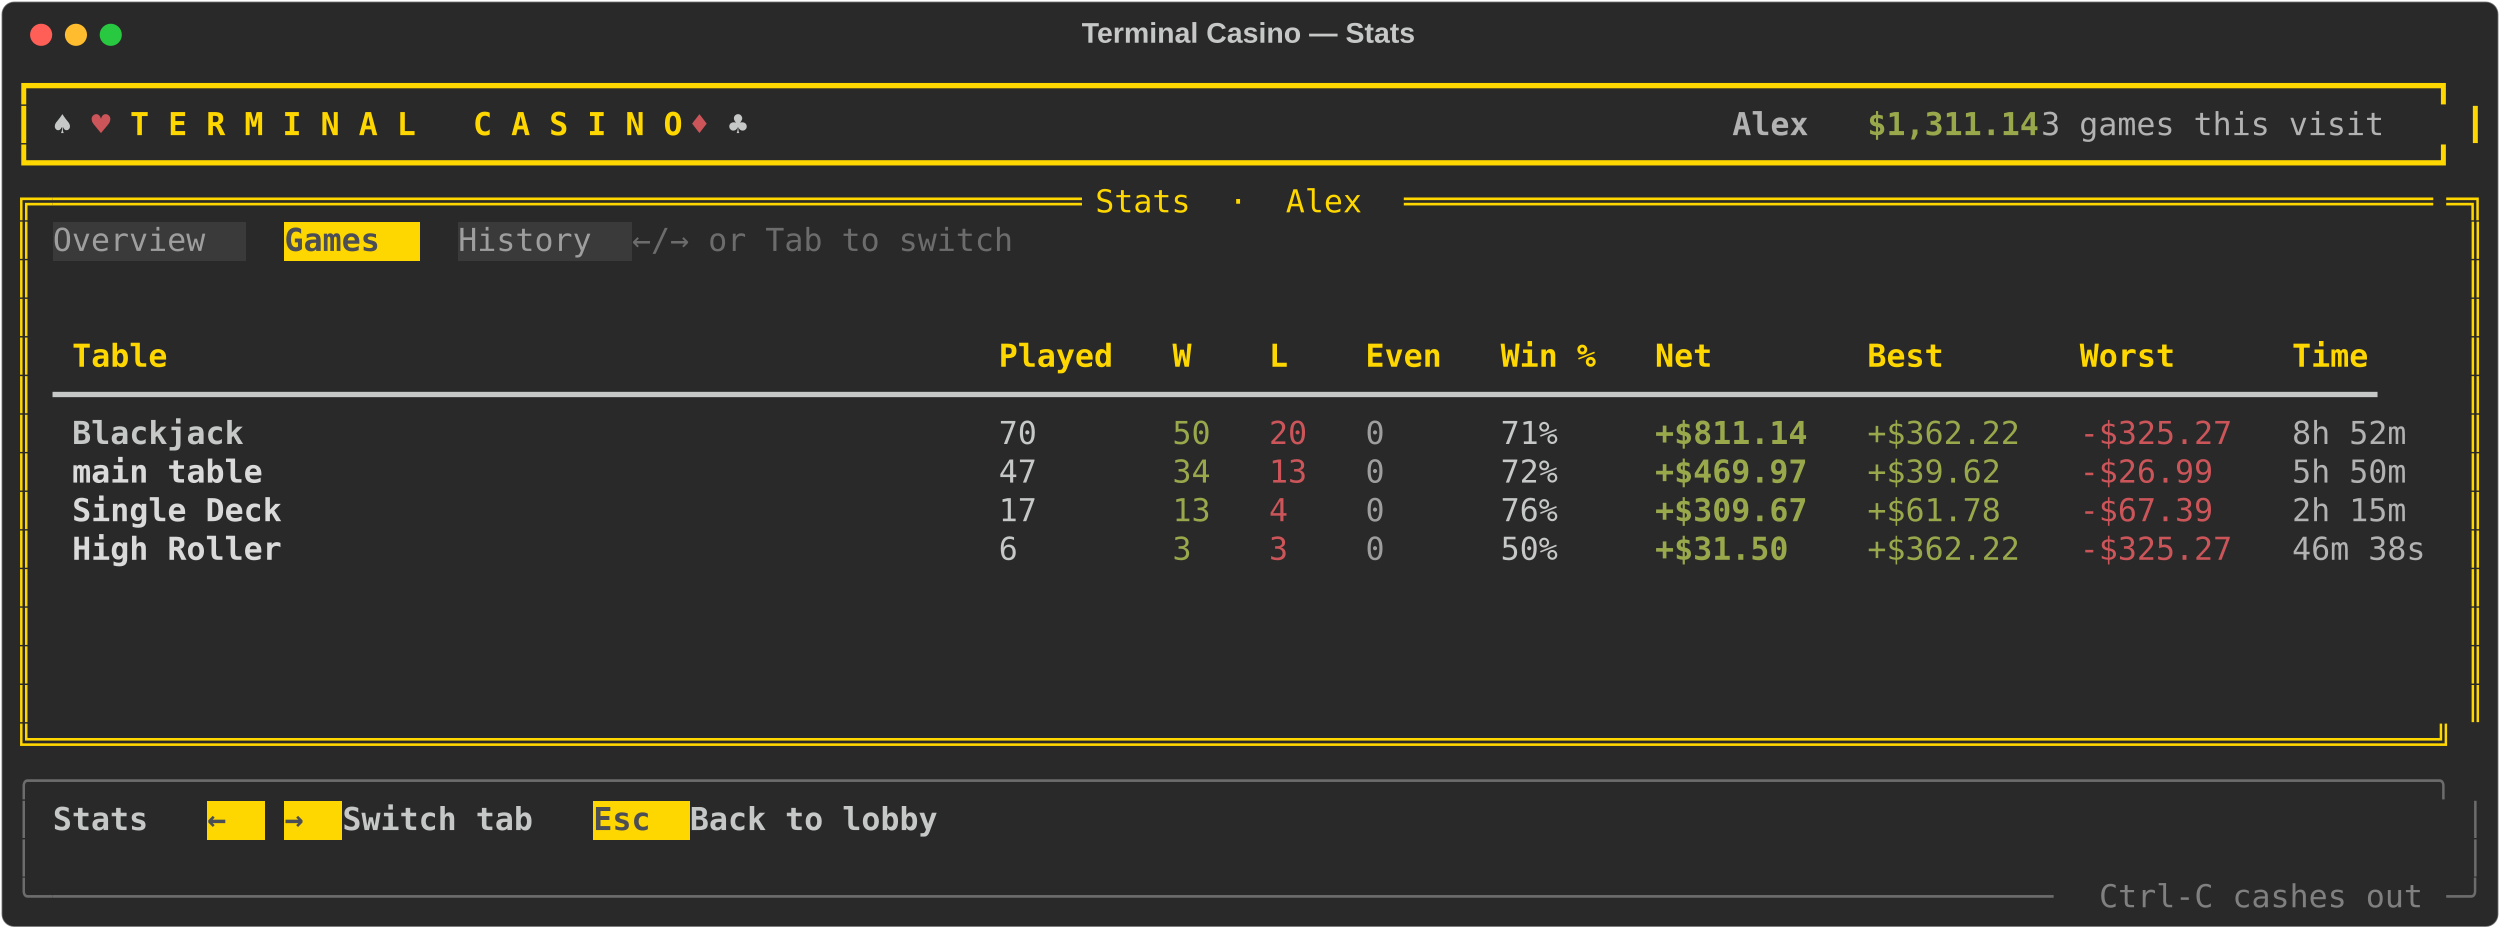
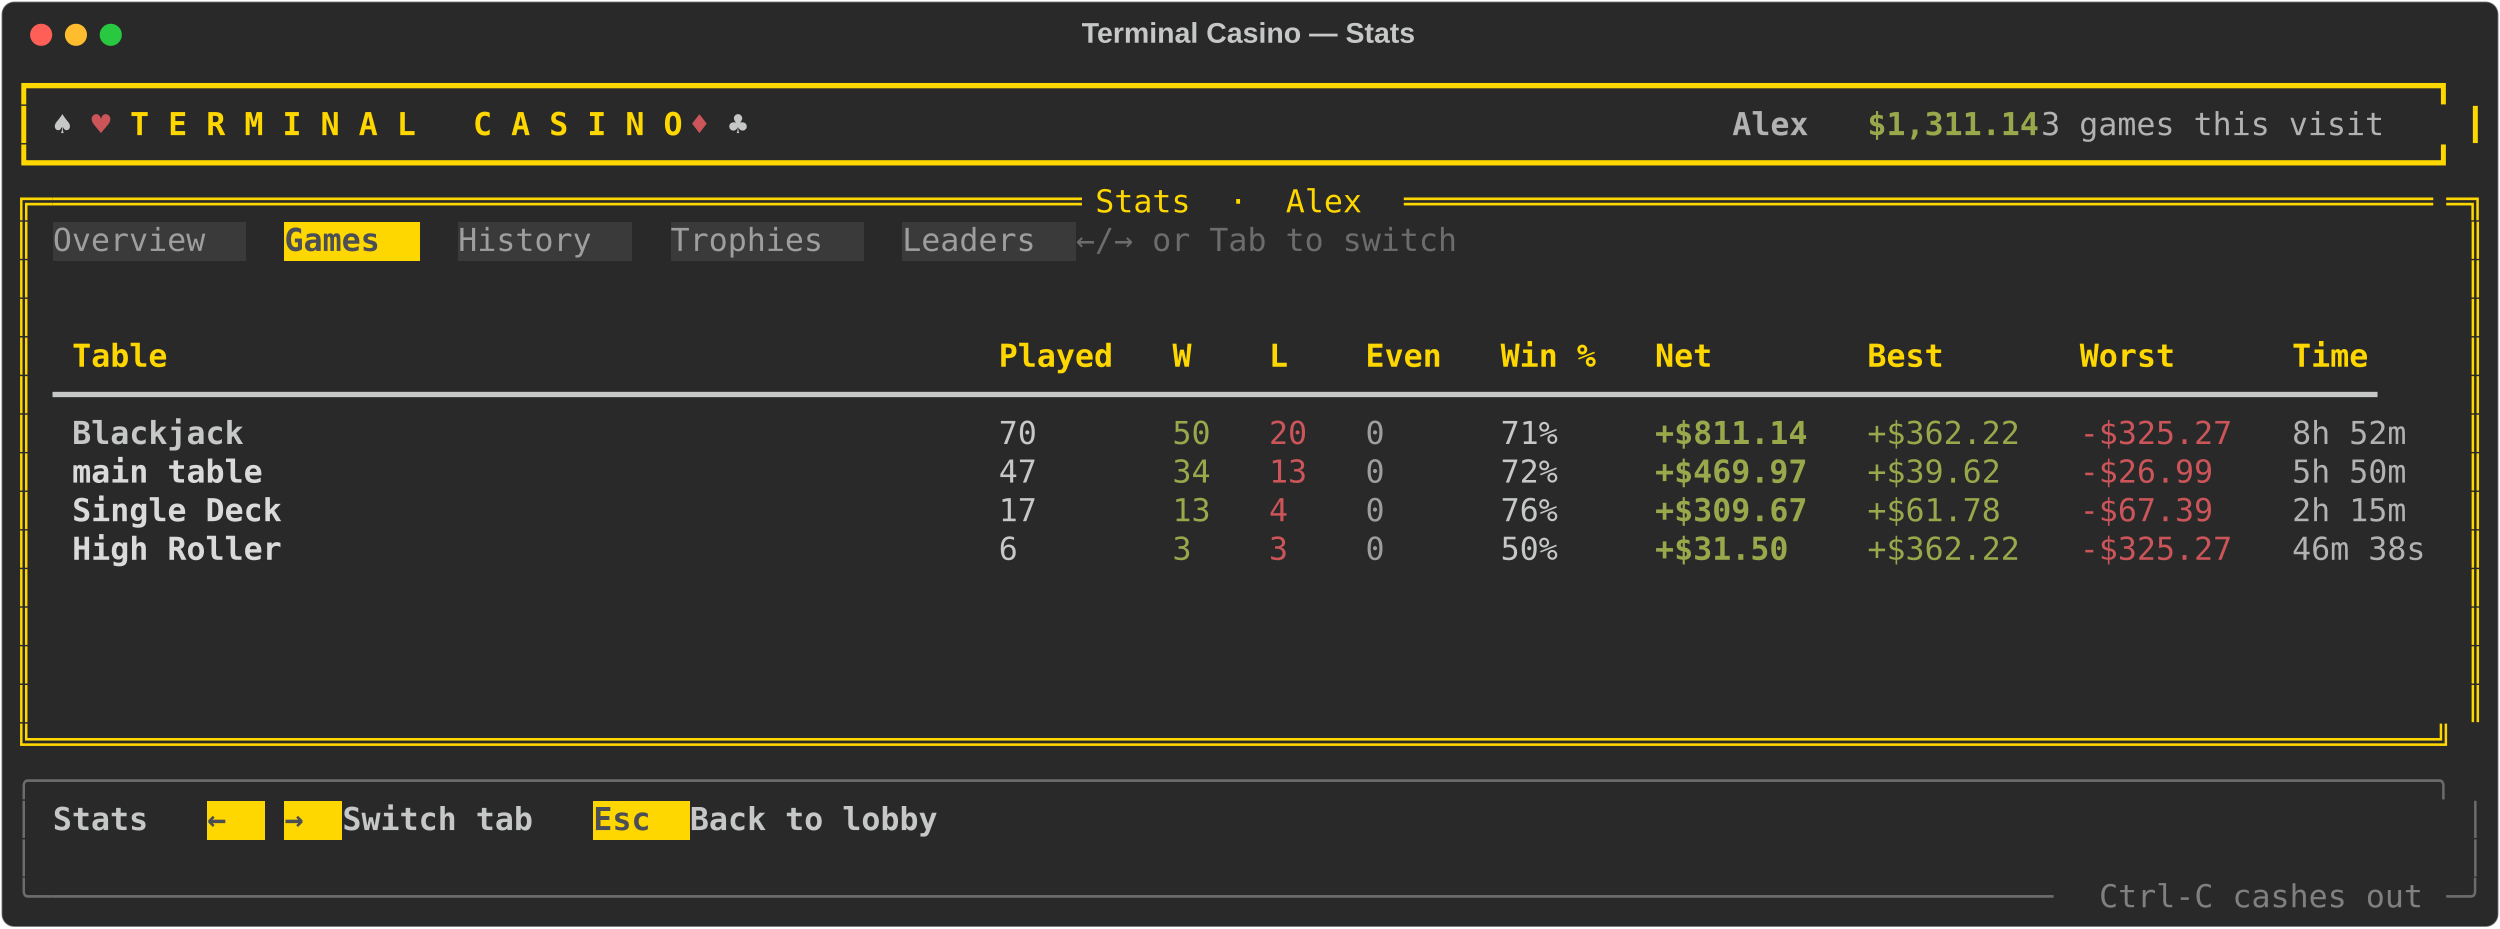
<svg xmlns="http://www.w3.org/2000/svg" class="rich-terminal" viewBox="0 0 1580 586.8">
  <style>

    @font-face {
        font-family: "Fira Code";
        src: local("FiraCode-Regular"),
                url("https://cdnjs.cloudflare.com/ajax/libs/firacode/6.2.0/woff2/FiraCode-Regular.woff2") format("woff2"),
                url("https://cdnjs.cloudflare.com/ajax/libs/firacode/6.2.0/woff/FiraCode-Regular.woff") format("woff");
        font-style: normal;
        font-weight: 400;
    }
    @font-face {
        font-family: "Fira Code";
        src: local("FiraCode-Bold"),
                url("https://cdnjs.cloudflare.com/ajax/libs/firacode/6.2.0/woff2/FiraCode-Bold.woff2") format("woff2"),
                url("https://cdnjs.cloudflare.com/ajax/libs/firacode/6.2.0/woff/FiraCode-Bold.woff") format("woff");
        font-style: bold;
        font-weight: 700;
    }

-     .terminal-3321322709-matrix {
+     .terminal-2566963693-matrix {
        font-family: Fira Code, monospace;
        font-size: 20px;
        line-height: 24.4px;
        font-variant-east-asian: full-width;
    }

-     .terminal-3321322709-title {
+     .terminal-2566963693-title {
        font-size: 18px;
        font-weight: bold;
        font-family: arial;
    }

-     .terminal-3321322709-r1 { fill: #ffd700 }
- .terminal-3321322709-r2 { fill: #c5c8c6 }
- .terminal-3321322709-r3 { fill: #c5c8c6;font-weight: bold }
- .terminal-3321322709-r4 { fill: #cc555a;font-weight: bold }
- .terminal-3321322709-r5 { fill: #ffd700;font-weight: bold }
- .terminal-3321322709-r6 { fill: #b2b2b2 }
- .terminal-3321322709-r7 { fill: #b2b2b2;font-weight: bold }
- .terminal-3321322709-r8 { fill: #98a84b;font-weight: bold }
- .terminal-3321322709-r9 { fill: #9e9e9e }
- .terminal-3321322709-r10 { fill: #4b4e55;font-weight: bold }
- .terminal-3321322709-r11 { fill: #6c6c6c }
- .terminal-3321322709-r12 { fill: #98a84b }
- .terminal-3321322709-r13 { fill: #cc555a }
- .terminal-3321322709-r14 { fill: #dadada;font-weight: bold }
- .terminal-3321322709-r15 { fill: #808080 }
+     .terminal-2566963693-r1 { fill: #ffd700 }
+ .terminal-2566963693-r2 { fill: #c5c8c6 }
+ .terminal-2566963693-r3 { fill: #c5c8c6;font-weight: bold }
+ .terminal-2566963693-r4 { fill: #cc555a;font-weight: bold }
+ .terminal-2566963693-r5 { fill: #ffd700;font-weight: bold }
+ .terminal-2566963693-r6 { fill: #b2b2b2 }
+ .terminal-2566963693-r7 { fill: #b2b2b2;font-weight: bold }
+ .terminal-2566963693-r8 { fill: #98a84b;font-weight: bold }
+ .terminal-2566963693-r9 { fill: #9e9e9e }
+ .terminal-2566963693-r10 { fill: #4b4e55;font-weight: bold }
+ .terminal-2566963693-r11 { fill: #6c6c6c }
+ .terminal-2566963693-r12 { fill: #98a84b }
+ .terminal-2566963693-r13 { fill: #cc555a }
+ .terminal-2566963693-r14 { fill: #dadada;font-weight: bold }
+ .terminal-2566963693-r15 { fill: #808080 }
    </style>
  <defs>
-     <clipPath id="terminal-3321322709-clip-terminal">
+     <clipPath id="terminal-2566963693-clip-terminal">
      <rect x="0" y="0" width="1560.6" height="535.8" />
    </clipPath>
-     <clipPath id="terminal-3321322709-line-0">
+     <clipPath id="terminal-2566963693-line-0">
      <rect x="0" y="1.5" width="1561.6" height="24.65" />
    </clipPath>
-     <clipPath id="terminal-3321322709-line-1">
+     <clipPath id="terminal-2566963693-line-1">
      <rect x="0" y="25.9" width="1561.6" height="24.65" />
    </clipPath>
-     <clipPath id="terminal-3321322709-line-2">
+     <clipPath id="terminal-2566963693-line-2">
      <rect x="0" y="50.3" width="1561.6" height="24.65" />
    </clipPath>
-     <clipPath id="terminal-3321322709-line-3">
+     <clipPath id="terminal-2566963693-line-3">
      <rect x="0" y="74.7" width="1561.6" height="24.65" />
    </clipPath>
-     <clipPath id="terminal-3321322709-line-4">
+     <clipPath id="terminal-2566963693-line-4">
      <rect x="0" y="99.1" width="1561.6" height="24.65" />
    </clipPath>
-     <clipPath id="terminal-3321322709-line-5">
+     <clipPath id="terminal-2566963693-line-5">
      <rect x="0" y="123.5" width="1561.6" height="24.65" />
    </clipPath>
-     <clipPath id="terminal-3321322709-line-6">
+     <clipPath id="terminal-2566963693-line-6">
      <rect x="0" y="147.9" width="1561.6" height="24.65" />
    </clipPath>
-     <clipPath id="terminal-3321322709-line-7">
+     <clipPath id="terminal-2566963693-line-7">
      <rect x="0" y="172.3" width="1561.6" height="24.65" />
    </clipPath>
-     <clipPath id="terminal-3321322709-line-8">
+     <clipPath id="terminal-2566963693-line-8">
      <rect x="0" y="196.7" width="1561.6" height="24.65" />
    </clipPath>
-     <clipPath id="terminal-3321322709-line-9">
+     <clipPath id="terminal-2566963693-line-9">
      <rect x="0" y="221.1" width="1561.6" height="24.65" />
    </clipPath>
-     <clipPath id="terminal-3321322709-line-10">
+     <clipPath id="terminal-2566963693-line-10">
      <rect x="0" y="245.5" width="1561.6" height="24.65" />
    </clipPath>
-     <clipPath id="terminal-3321322709-line-11">
+     <clipPath id="terminal-2566963693-line-11">
      <rect x="0" y="269.9" width="1561.6" height="24.65" />
    </clipPath>
-     <clipPath id="terminal-3321322709-line-12">
+     <clipPath id="terminal-2566963693-line-12">
      <rect x="0" y="294.3" width="1561.6" height="24.65" />
    </clipPath>
-     <clipPath id="terminal-3321322709-line-13">
+     <clipPath id="terminal-2566963693-line-13">
      <rect x="0" y="318.7" width="1561.6" height="24.65" />
    </clipPath>
-     <clipPath id="terminal-3321322709-line-14">
+     <clipPath id="terminal-2566963693-line-14">
      <rect x="0" y="343.1" width="1561.6" height="24.65" />
    </clipPath>
-     <clipPath id="terminal-3321322709-line-15">
+     <clipPath id="terminal-2566963693-line-15">
      <rect x="0" y="367.5" width="1561.6" height="24.65" />
    </clipPath>
-     <clipPath id="terminal-3321322709-line-16">
+     <clipPath id="terminal-2566963693-line-16">
      <rect x="0" y="391.9" width="1561.6" height="24.65" />
    </clipPath>
-     <clipPath id="terminal-3321322709-line-17">
+     <clipPath id="terminal-2566963693-line-17">
      <rect x="0" y="416.3" width="1561.6" height="24.65" />
    </clipPath>
-     <clipPath id="terminal-3321322709-line-18">
+     <clipPath id="terminal-2566963693-line-18">
      <rect x="0" y="440.7" width="1561.6" height="24.65" />
    </clipPath>
-     <clipPath id="terminal-3321322709-line-19">
+     <clipPath id="terminal-2566963693-line-19">
      <rect x="0" y="465.1" width="1561.6" height="24.65" />
    </clipPath>
-     <clipPath id="terminal-3321322709-line-20">
+     <clipPath id="terminal-2566963693-line-20">
      <rect x="0" y="489.5" width="1561.6" height="24.65" />
    </clipPath>
  </defs>
  <rect fill="#292929" stroke="rgba(255,255,255,0.35)" stroke-width="1" x="1" y="1" width="1578" height="584.8" rx="8" />
-   <text class="terminal-3321322709-title" fill="#c5c8c6" text-anchor="middle" x="789" y="27">Terminal Casino — Stats</text>
+   <text class="terminal-2566963693-title" fill="#c5c8c6" text-anchor="middle" x="789" y="27">Terminal Casino — Stats</text>
  <g transform="translate(26,22)">
    <circle cx="0" cy="0" r="7" fill="#ff5f57" />
    <circle cx="22" cy="0" r="7" fill="#febc2e" />
    <circle cx="44" cy="0" r="7" fill="#28c840" />
  </g>
-   <g transform="translate(9, 41)" clip-path="url(#terminal-3321322709-clip-terminal)">
+   <g transform="translate(9, 41)" clip-path="url(#terminal-2566963693-clip-terminal)">
    <rect fill="#3a3a3a" x="24.4" y="99.1" width="122" height="24.65" shape-rendering="crispEdges" />
    <rect fill="#ffd700" x="170.8" y="99.1" width="85.4" height="24.65" shape-rendering="crispEdges" />
    <rect fill="#3a3a3a" x="280.6" y="99.1" width="109.8" height="24.65" shape-rendering="crispEdges" />
+     <rect fill="#3a3a3a" x="414.8" y="99.1" width="122" height="24.65" shape-rendering="crispEdges" />
+     <rect fill="#3a3a3a" x="561.2" y="99.1" width="109.8" height="24.65" shape-rendering="crispEdges" />
    <rect fill="#ffd700" x="122" y="465.1" width="36.6" height="24.65" shape-rendering="crispEdges" />
    <rect fill="#ffd700" x="170.8" y="465.1" width="36.6" height="24.65" shape-rendering="crispEdges" />
    <rect fill="#ffd700" x="366" y="465.1" width="61" height="24.65" shape-rendering="crispEdges" />
-     <g class="terminal-3321322709-matrix">
-       <text class="terminal-3321322709-r1" x="0" y="20" textLength="1561.6" clip-path="url(#terminal-3321322709-line-0)">┏━━━━━━━━━━━━━━━━━━━━━━━━━━━━━━━━━━━━━━━━━━━━━━━━━━━━━━━━━━━━━━━━━━━━━━━━━━━━━━━━━━━━━━━━━━━━━━━━━━━━━━━━━━━━━━━━━━━━━━━━━━━━━━┓</text>
-       <text class="terminal-3321322709-r2" x="1561.6" y="20" textLength="12.2" clip-path="url(#terminal-3321322709-line-0)">
- </text>
-       <text class="terminal-3321322709-r1" x="0" y="44.4" textLength="12.2" clip-path="url(#terminal-3321322709-line-1)">┃</text>
-       <text class="terminal-3321322709-r3" x="24.4" y="44.4" textLength="24.4" clip-path="url(#terminal-3321322709-line-1)">♠ </text>
-       <text class="terminal-3321322709-r4" x="48.8" y="44.4" textLength="24.4" clip-path="url(#terminal-3321322709-line-1)">♥ </text>
-       <text class="terminal-3321322709-r5" x="73.2" y="44.4" textLength="353.8" clip-path="url(#terminal-3321322709-line-1)">T E R M I N A L   C A S I N O</text>
-       <text class="terminal-3321322709-r4" x="427" y="44.4" textLength="24.4" clip-path="url(#terminal-3321322709-line-1)"> ♦</text>
-       <text class="terminal-3321322709-r3" x="451.4" y="44.4" textLength="24.4" clip-path="url(#terminal-3321322709-line-1)"> ♣</text>
-       <text class="terminal-3321322709-r7" x="1085.8" y="44.4" textLength="48.8" clip-path="url(#terminal-3321322709-line-1)">Alex</text>
-       <text class="terminal-3321322709-r8" x="1171.2" y="44.4" textLength="109.8" clip-path="url(#terminal-3321322709-line-1)">$1,311.14</text>
-       <text class="terminal-3321322709-r6" x="1281" y="44.4" textLength="256.2" clip-path="url(#terminal-3321322709-line-1)">   3 games this visit</text>
-       <text class="terminal-3321322709-r1" x="1549.4" y="44.4" textLength="12.2" clip-path="url(#terminal-3321322709-line-1)">┃</text>
-       <text class="terminal-3321322709-r2" x="1561.6" y="44.4" textLength="12.2" clip-path="url(#terminal-3321322709-line-1)">
- </text>
-       <text class="terminal-3321322709-r1" x="0" y="68.8" textLength="1561.6" clip-path="url(#terminal-3321322709-line-2)">┗━━━━━━━━━━━━━━━━━━━━━━━━━━━━━━━━━━━━━━━━━━━━━━━━━━━━━━━━━━━━━━━━━━━━━━━━━━━━━━━━━━━━━━━━━━━━━━━━━━━━━━━━━━━━━━━━━━━━━━━━━━━━━━┛</text>
-       <text class="terminal-3321322709-r2" x="1561.6" y="68.8" textLength="12.2" clip-path="url(#terminal-3321322709-line-2)">
- </text>
-       <text class="terminal-3321322709-r1" x="0" y="93.2" textLength="24.4" clip-path="url(#terminal-3321322709-line-3)">╔═</text>
-       <text class="terminal-3321322709-r1" x="24.4" y="93.2" textLength="658.8" clip-path="url(#terminal-3321322709-line-3)">══════════════════════════════════════════════════════</text>
-       <text class="terminal-3321322709-r1" x="683.2" y="93.2" textLength="195.2" clip-path="url(#terminal-3321322709-line-3)"> Stats  ·  Alex </text>
-       <text class="terminal-3321322709-r1" x="878.4" y="93.2" textLength="658.8" clip-path="url(#terminal-3321322709-line-3)">══════════════════════════════════════════════════════</text>
-       <text class="terminal-3321322709-r1" x="1537.2" y="93.2" textLength="24.4" clip-path="url(#terminal-3321322709-line-3)">═╗</text>
-       <text class="terminal-3321322709-r2" x="1561.6" y="93.2" textLength="12.2" clip-path="url(#terminal-3321322709-line-3)">
- </text>
-       <text class="terminal-3321322709-r1" x="0" y="117.6" textLength="12.2" clip-path="url(#terminal-3321322709-line-4)">║</text>
-       <text class="terminal-3321322709-r9" x="24.4" y="117.6" textLength="122" clip-path="url(#terminal-3321322709-line-4)"> Overview </text>
-       <text class="terminal-3321322709-r10" x="170.8" y="117.6" textLength="85.4" clip-path="url(#terminal-3321322709-line-4)"> Games </text>
-       <text class="terminal-3321322709-r9" x="280.6" y="117.6" textLength="109.8" clip-path="url(#terminal-3321322709-line-4)"> History </text>
-       <text class="terminal-3321322709-r11" x="390.4" y="117.6" textLength="305" clip-path="url(#terminal-3321322709-line-4)">     ←/→ or Tab to switch</text>
-       <text class="terminal-3321322709-r1" x="1549.4" y="117.6" textLength="12.2" clip-path="url(#terminal-3321322709-line-4)">║</text>
-       <text class="terminal-3321322709-r2" x="1561.6" y="117.6" textLength="12.2" clip-path="url(#terminal-3321322709-line-4)">
- </text>
-       <text class="terminal-3321322709-r1" x="0" y="142" textLength="12.2" clip-path="url(#terminal-3321322709-line-5)">║</text>
-       <text class="terminal-3321322709-r1" x="1549.4" y="142" textLength="12.2" clip-path="url(#terminal-3321322709-line-5)">║</text>
-       <text class="terminal-3321322709-r2" x="1561.6" y="142" textLength="12.2" clip-path="url(#terminal-3321322709-line-5)">
- </text>
-       <text class="terminal-3321322709-r1" x="0" y="166.4" textLength="12.2" clip-path="url(#terminal-3321322709-line-6)">║</text>
-       <text class="terminal-3321322709-r1" x="1549.4" y="166.4" textLength="12.2" clip-path="url(#terminal-3321322709-line-6)">║</text>
-       <text class="terminal-3321322709-r2" x="1561.6" y="166.4" textLength="12.2" clip-path="url(#terminal-3321322709-line-6)">
- </text>
-       <text class="terminal-3321322709-r1" x="0" y="190.8" textLength="12.2" clip-path="url(#terminal-3321322709-line-7)">║</text>
-       <text class="terminal-3321322709-r5" x="36.6" y="190.8" textLength="549" clip-path="url(#terminal-3321322709-line-7)">Table                                        </text>
-       <text class="terminal-3321322709-r5" x="622.2" y="190.8" textLength="73.2" clip-path="url(#terminal-3321322709-line-7)">Played</text>
-       <text class="terminal-3321322709-r5" x="732" y="190.8" textLength="24.4" clip-path="url(#terminal-3321322709-line-7)"> W</text>
-       <text class="terminal-3321322709-r5" x="793" y="190.8" textLength="24.4" clip-path="url(#terminal-3321322709-line-7)"> L</text>
-       <text class="terminal-3321322709-r5" x="854" y="190.8" textLength="48.8" clip-path="url(#terminal-3321322709-line-7)">Even</text>
-       <text class="terminal-3321322709-r5" x="939.4" y="190.8" textLength="61" clip-path="url(#terminal-3321322709-line-7)">Win %</text>
-       <text class="terminal-3321322709-r5" x="1037" y="190.8" textLength="97.6" clip-path="url(#terminal-3321322709-line-7)">     Net</text>
-       <text class="terminal-3321322709-r5" x="1171.2" y="190.8" textLength="97.6" clip-path="url(#terminal-3321322709-line-7)">    Best</text>
-       <text class="terminal-3321322709-r5" x="1305.4" y="190.8" textLength="97.6" clip-path="url(#terminal-3321322709-line-7)">   Worst</text>
-       <text class="terminal-3321322709-r5" x="1439.6" y="190.8" textLength="85.4" clip-path="url(#terminal-3321322709-line-7)">   Time</text>
-       <text class="terminal-3321322709-r1" x="1549.4" y="190.8" textLength="12.2" clip-path="url(#terminal-3321322709-line-7)">║</text>
-       <text class="terminal-3321322709-r2" x="1561.6" y="190.8" textLength="12.2" clip-path="url(#terminal-3321322709-line-7)">
- </text>
-       <text class="terminal-3321322709-r1" x="0" y="215.2" textLength="12.2" clip-path="url(#terminal-3321322709-line-8)">║</text>
-       <text class="terminal-3321322709-r2" x="24.4" y="215.2" textLength="1512.8" clip-path="url(#terminal-3321322709-line-8)"> ━━━━━━━━━━━━━━━━━━━━━━━━━━━━━━━━━━━━━━━━━━━━━━━━━━━━━━━━━━━━━━━━━━━━━━━━━━━━━━━━━━━━━━━━━━━━━━━━━━━━━━━━━━━━━━━━━━━━━━━━━━ </text>
-       <text class="terminal-3321322709-r1" x="1549.4" y="215.2" textLength="12.2" clip-path="url(#terminal-3321322709-line-8)">║</text>
-       <text class="terminal-3321322709-r2" x="1561.6" y="215.2" textLength="12.2" clip-path="url(#terminal-3321322709-line-8)">
- </text>
-       <text class="terminal-3321322709-r1" x="0" y="239.6" textLength="12.2" clip-path="url(#terminal-3321322709-line-9)">║</text>
-       <text class="terminal-3321322709-r3" x="36.6" y="239.6" textLength="549" clip-path="url(#terminal-3321322709-line-9)">Blackjack                                    </text>
-       <text class="terminal-3321322709-r2" x="622.2" y="239.6" textLength="73.2" clip-path="url(#terminal-3321322709-line-9)">    70</text>
-       <text class="terminal-3321322709-r12" x="732" y="239.6" textLength="24.4" clip-path="url(#terminal-3321322709-line-9)">50</text>
-       <text class="terminal-3321322709-r13" x="793" y="239.6" textLength="24.4" clip-path="url(#terminal-3321322709-line-9)">20</text>
-       <text class="terminal-3321322709-r9" x="854" y="239.6" textLength="48.8" clip-path="url(#terminal-3321322709-line-9)">   0</text>
-       <text class="terminal-3321322709-r2" x="939.4" y="239.6" textLength="61" clip-path="url(#terminal-3321322709-line-9)">  71%</text>
-       <text class="terminal-3321322709-r8" x="1037" y="239.6" textLength="97.6" clip-path="url(#terminal-3321322709-line-9)">+$811.14</text>
-       <text class="terminal-3321322709-r12" x="1171.2" y="239.6" textLength="97.6" clip-path="url(#terminal-3321322709-line-9)">+$362.22</text>
-       <text class="terminal-3321322709-r13" x="1305.4" y="239.6" textLength="97.6" clip-path="url(#terminal-3321322709-line-9)">-$325.27</text>
-       <text class="terminal-3321322709-r6" x="1439.6" y="239.6" textLength="85.4" clip-path="url(#terminal-3321322709-line-9)"> 8h 52m</text>
-       <text class="terminal-3321322709-r1" x="1549.4" y="239.6" textLength="12.2" clip-path="url(#terminal-3321322709-line-9)">║</text>
-       <text class="terminal-3321322709-r2" x="1561.6" y="239.6" textLength="12.2" clip-path="url(#terminal-3321322709-line-9)">
- </text>
-       <text class="terminal-3321322709-r1" x="0" y="264" textLength="12.2" clip-path="url(#terminal-3321322709-line-10)">║</text>
-       <text class="terminal-3321322709-r14" x="36.6" y="264" textLength="549" clip-path="url(#terminal-3321322709-line-10)">  main table                                 </text>
-       <text class="terminal-3321322709-r2" x="622.2" y="264" textLength="73.2" clip-path="url(#terminal-3321322709-line-10)">    47</text>
-       <text class="terminal-3321322709-r12" x="732" y="264" textLength="24.4" clip-path="url(#terminal-3321322709-line-10)">34</text>
-       <text class="terminal-3321322709-r13" x="793" y="264" textLength="24.4" clip-path="url(#terminal-3321322709-line-10)">13</text>
-       <text class="terminal-3321322709-r9" x="854" y="264" textLength="48.8" clip-path="url(#terminal-3321322709-line-10)">   0</text>
-       <text class="terminal-3321322709-r2" x="939.4" y="264" textLength="61" clip-path="url(#terminal-3321322709-line-10)">  72%</text>
-       <text class="terminal-3321322709-r8" x="1037" y="264" textLength="97.6" clip-path="url(#terminal-3321322709-line-10)">+$469.97</text>
-       <text class="terminal-3321322709-r12" x="1171.2" y="264" textLength="97.6" clip-path="url(#terminal-3321322709-line-10)"> +$39.62</text>
-       <text class="terminal-3321322709-r13" x="1305.4" y="264" textLength="97.6" clip-path="url(#terminal-3321322709-line-10)"> -$26.99</text>
-       <text class="terminal-3321322709-r6" x="1439.6" y="264" textLength="85.4" clip-path="url(#terminal-3321322709-line-10)"> 5h 50m</text>
-       <text class="terminal-3321322709-r1" x="1549.4" y="264" textLength="12.2" clip-path="url(#terminal-3321322709-line-10)">║</text>
-       <text class="terminal-3321322709-r2" x="1561.6" y="264" textLength="12.2" clip-path="url(#terminal-3321322709-line-10)">
- </text>
-       <text class="terminal-3321322709-r1" x="0" y="288.4" textLength="12.2" clip-path="url(#terminal-3321322709-line-11)">║</text>
-       <text class="terminal-3321322709-r14" x="36.6" y="288.4" textLength="549" clip-path="url(#terminal-3321322709-line-11)">  Single Deck                                </text>
-       <text class="terminal-3321322709-r2" x="622.2" y="288.4" textLength="73.2" clip-path="url(#terminal-3321322709-line-11)">    17</text>
-       <text class="terminal-3321322709-r12" x="732" y="288.4" textLength="24.4" clip-path="url(#terminal-3321322709-line-11)">13</text>
-       <text class="terminal-3321322709-r13" x="793" y="288.4" textLength="24.4" clip-path="url(#terminal-3321322709-line-11)"> 4</text>
-       <text class="terminal-3321322709-r9" x="854" y="288.4" textLength="48.8" clip-path="url(#terminal-3321322709-line-11)">   0</text>
-       <text class="terminal-3321322709-r2" x="939.4" y="288.4" textLength="61" clip-path="url(#terminal-3321322709-line-11)">  76%</text>
-       <text class="terminal-3321322709-r8" x="1037" y="288.4" textLength="97.6" clip-path="url(#terminal-3321322709-line-11)">+$309.67</text>
-       <text class="terminal-3321322709-r12" x="1171.2" y="288.4" textLength="97.6" clip-path="url(#terminal-3321322709-line-11)"> +$61.78</text>
-       <text class="terminal-3321322709-r13" x="1305.4" y="288.4" textLength="97.6" clip-path="url(#terminal-3321322709-line-11)"> -$67.39</text>
-       <text class="terminal-3321322709-r6" x="1439.6" y="288.4" textLength="85.4" clip-path="url(#terminal-3321322709-line-11)"> 2h 15m</text>
-       <text class="terminal-3321322709-r1" x="1549.4" y="288.4" textLength="12.2" clip-path="url(#terminal-3321322709-line-11)">║</text>
-       <text class="terminal-3321322709-r2" x="1561.6" y="288.4" textLength="12.2" clip-path="url(#terminal-3321322709-line-11)">
- </text>
-       <text class="terminal-3321322709-r1" x="0" y="312.8" textLength="12.2" clip-path="url(#terminal-3321322709-line-12)">║</text>
-       <text class="terminal-3321322709-r14" x="36.6" y="312.8" textLength="549" clip-path="url(#terminal-3321322709-line-12)">  High Roller                                </text>
-       <text class="terminal-3321322709-r2" x="622.2" y="312.8" textLength="73.2" clip-path="url(#terminal-3321322709-line-12)">     6</text>
-       <text class="terminal-3321322709-r12" x="732" y="312.8" textLength="24.4" clip-path="url(#terminal-3321322709-line-12)"> 3</text>
-       <text class="terminal-3321322709-r13" x="793" y="312.8" textLength="24.4" clip-path="url(#terminal-3321322709-line-12)"> 3</text>
-       <text class="terminal-3321322709-r9" x="854" y="312.8" textLength="48.8" clip-path="url(#terminal-3321322709-line-12)">   0</text>
-       <text class="terminal-3321322709-r2" x="939.4" y="312.8" textLength="61" clip-path="url(#terminal-3321322709-line-12)">  50%</text>
-       <text class="terminal-3321322709-r8" x="1037" y="312.8" textLength="97.6" clip-path="url(#terminal-3321322709-line-12)"> +$31.50</text>
-       <text class="terminal-3321322709-r12" x="1171.2" y="312.8" textLength="97.6" clip-path="url(#terminal-3321322709-line-12)">+$362.22</text>
-       <text class="terminal-3321322709-r13" x="1305.4" y="312.8" textLength="97.6" clip-path="url(#terminal-3321322709-line-12)">-$325.27</text>
-       <text class="terminal-3321322709-r6" x="1439.6" y="312.8" textLength="85.4" clip-path="url(#terminal-3321322709-line-12)">46m 38s</text>
-       <text class="terminal-3321322709-r1" x="1549.4" y="312.8" textLength="12.2" clip-path="url(#terminal-3321322709-line-12)">║</text>
-       <text class="terminal-3321322709-r2" x="1561.6" y="312.8" textLength="12.2" clip-path="url(#terminal-3321322709-line-12)">
- </text>
-       <text class="terminal-3321322709-r1" x="0" y="337.2" textLength="12.2" clip-path="url(#terminal-3321322709-line-13)">║</text>
-       <text class="terminal-3321322709-r1" x="1549.4" y="337.2" textLength="12.2" clip-path="url(#terminal-3321322709-line-13)">║</text>
-       <text class="terminal-3321322709-r2" x="1561.6" y="337.2" textLength="12.2" clip-path="url(#terminal-3321322709-line-13)">
- </text>
-       <text class="terminal-3321322709-r1" x="0" y="361.6" textLength="12.2" clip-path="url(#terminal-3321322709-line-14)">║</text>
-       <text class="terminal-3321322709-r1" x="1549.4" y="361.6" textLength="12.2" clip-path="url(#terminal-3321322709-line-14)">║</text>
-       <text class="terminal-3321322709-r2" x="1561.6" y="361.6" textLength="12.2" clip-path="url(#terminal-3321322709-line-14)">
- </text>
-       <text class="terminal-3321322709-r1" x="0" y="386" textLength="12.2" clip-path="url(#terminal-3321322709-line-15)">║</text>
-       <text class="terminal-3321322709-r1" x="1549.4" y="386" textLength="12.2" clip-path="url(#terminal-3321322709-line-15)">║</text>
-       <text class="terminal-3321322709-r2" x="1561.6" y="386" textLength="12.2" clip-path="url(#terminal-3321322709-line-15)">
- </text>
-       <text class="terminal-3321322709-r1" x="0" y="410.4" textLength="12.2" clip-path="url(#terminal-3321322709-line-16)">║</text>
-       <text class="terminal-3321322709-r1" x="1549.4" y="410.4" textLength="12.2" clip-path="url(#terminal-3321322709-line-16)">║</text>
-       <text class="terminal-3321322709-r2" x="1561.6" y="410.4" textLength="12.2" clip-path="url(#terminal-3321322709-line-16)">
- </text>
-       <text class="terminal-3321322709-r1" x="0" y="434.8" textLength="1561.6" clip-path="url(#terminal-3321322709-line-17)">╚══════════════════════════════════════════════════════════════════════════════════════════════════════════════════════════════╝</text>
-       <text class="terminal-3321322709-r2" x="1561.6" y="434.8" textLength="12.2" clip-path="url(#terminal-3321322709-line-17)">
- </text>
-       <text class="terminal-3321322709-r11" x="0" y="459.2" textLength="1561.6" clip-path="url(#terminal-3321322709-line-18)">╭──────────────────────────────────────────────────────────────────────────────────────────────────────────────────────────────╮</text>
-       <text class="terminal-3321322709-r2" x="1561.6" y="459.2" textLength="12.2" clip-path="url(#terminal-3321322709-line-18)">
- </text>
-       <text class="terminal-3321322709-r11" x="0" y="483.6" textLength="12.2" clip-path="url(#terminal-3321322709-line-19)">│</text>
-       <text class="terminal-3321322709-r3" x="24.4" y="483.6" textLength="61" clip-path="url(#terminal-3321322709-line-19)">Stats</text>
-       <text class="terminal-3321322709-r10" x="122" y="483.6" textLength="36.6" clip-path="url(#terminal-3321322709-line-19)"> ← </text>
-       <text class="terminal-3321322709-r10" x="170.8" y="483.6" textLength="36.6" clip-path="url(#terminal-3321322709-line-19)"> → </text>
-       <text class="terminal-3321322709-r3" x="207.4" y="483.6" textLength="134.2" clip-path="url(#terminal-3321322709-line-19)"> Switch tab</text>
-       <text class="terminal-3321322709-r10" x="366" y="483.6" textLength="61" clip-path="url(#terminal-3321322709-line-19)"> Esc </text>
-       <text class="terminal-3321322709-r3" x="427" y="483.6" textLength="170.8" clip-path="url(#terminal-3321322709-line-19)"> Back to lobby</text>
-       <text class="terminal-3321322709-r11" x="1549.4" y="483.6" textLength="12.2" clip-path="url(#terminal-3321322709-line-19)">│</text>
-       <text class="terminal-3321322709-r2" x="1561.6" y="483.6" textLength="12.2" clip-path="url(#terminal-3321322709-line-19)">
- </text>
-       <text class="terminal-3321322709-r11" x="0" y="508" textLength="12.2" clip-path="url(#terminal-3321322709-line-20)">│</text>
-       <text class="terminal-3321322709-r11" x="1549.4" y="508" textLength="12.2" clip-path="url(#terminal-3321322709-line-20)">│</text>
-       <text class="terminal-3321322709-r2" x="1561.6" y="508" textLength="12.2" clip-path="url(#terminal-3321322709-line-20)">
- </text>
-       <text class="terminal-3321322709-r11" x="0" y="532.4" textLength="24.4" clip-path="url(#terminal-3321322709-line-21)">╰─</text>
-       <text class="terminal-3321322709-r11" x="24.4" y="532.4" textLength="1281" clip-path="url(#terminal-3321322709-line-21)">─────────────────────────────────────────────────────────────────────────────────────────────────────────</text>
-       <text class="terminal-3321322709-r15" x="1317.6" y="532.4" textLength="207.4" clip-path="url(#terminal-3321322709-line-21)">Ctrl-C cashes out</text>
-       <text class="terminal-3321322709-r11" x="1537.2" y="532.4" textLength="24.4" clip-path="url(#terminal-3321322709-line-21)">─╯</text>
-       <text class="terminal-3321322709-r2" x="1561.6" y="532.4" textLength="12.2" clip-path="url(#terminal-3321322709-line-21)">
+     <g class="terminal-2566963693-matrix">
+       <text class="terminal-2566963693-r1" x="0" y="20" textLength="1561.6" clip-path="url(#terminal-2566963693-line-0)">┏━━━━━━━━━━━━━━━━━━━━━━━━━━━━━━━━━━━━━━━━━━━━━━━━━━━━━━━━━━━━━━━━━━━━━━━━━━━━━━━━━━━━━━━━━━━━━━━━━━━━━━━━━━━━━━━━━━━━━━━━━━━━━━┓</text>
+       <text class="terminal-2566963693-r2" x="1561.6" y="20" textLength="12.2" clip-path="url(#terminal-2566963693-line-0)">
+ </text>
+       <text class="terminal-2566963693-r1" x="0" y="44.4" textLength="12.2" clip-path="url(#terminal-2566963693-line-1)">┃</text>
+       <text class="terminal-2566963693-r3" x="24.4" y="44.4" textLength="24.4" clip-path="url(#terminal-2566963693-line-1)">♠ </text>
+       <text class="terminal-2566963693-r4" x="48.8" y="44.4" textLength="24.4" clip-path="url(#terminal-2566963693-line-1)">♥ </text>
+       <text class="terminal-2566963693-r5" x="73.2" y="44.4" textLength="353.8" clip-path="url(#terminal-2566963693-line-1)">T E R M I N A L   C A S I N O</text>
+       <text class="terminal-2566963693-r4" x="427" y="44.4" textLength="24.4" clip-path="url(#terminal-2566963693-line-1)"> ♦</text>
+       <text class="terminal-2566963693-r3" x="451.4" y="44.4" textLength="24.4" clip-path="url(#terminal-2566963693-line-1)"> ♣</text>
+       <text class="terminal-2566963693-r7" x="1085.8" y="44.4" textLength="48.8" clip-path="url(#terminal-2566963693-line-1)">Alex</text>
+       <text class="terminal-2566963693-r8" x="1171.2" y="44.4" textLength="109.8" clip-path="url(#terminal-2566963693-line-1)">$1,311.14</text>
+       <text class="terminal-2566963693-r6" x="1281" y="44.4" textLength="256.2" clip-path="url(#terminal-2566963693-line-1)">   3 games this visit</text>
+       <text class="terminal-2566963693-r1" x="1549.4" y="44.4" textLength="12.2" clip-path="url(#terminal-2566963693-line-1)">┃</text>
+       <text class="terminal-2566963693-r2" x="1561.6" y="44.4" textLength="12.2" clip-path="url(#terminal-2566963693-line-1)">
+ </text>
+       <text class="terminal-2566963693-r1" x="0" y="68.8" textLength="1561.6" clip-path="url(#terminal-2566963693-line-2)">┗━━━━━━━━━━━━━━━━━━━━━━━━━━━━━━━━━━━━━━━━━━━━━━━━━━━━━━━━━━━━━━━━━━━━━━━━━━━━━━━━━━━━━━━━━━━━━━━━━━━━━━━━━━━━━━━━━━━━━━━━━━━━━━┛</text>
+       <text class="terminal-2566963693-r2" x="1561.6" y="68.8" textLength="12.2" clip-path="url(#terminal-2566963693-line-2)">
+ </text>
+       <text class="terminal-2566963693-r1" x="0" y="93.2" textLength="24.4" clip-path="url(#terminal-2566963693-line-3)">╔═</text>
+       <text class="terminal-2566963693-r1" x="24.4" y="93.2" textLength="658.8" clip-path="url(#terminal-2566963693-line-3)">══════════════════════════════════════════════════════</text>
+       <text class="terminal-2566963693-r1" x="683.2" y="93.2" textLength="195.2" clip-path="url(#terminal-2566963693-line-3)"> Stats  ·  Alex </text>
+       <text class="terminal-2566963693-r1" x="878.4" y="93.2" textLength="658.8" clip-path="url(#terminal-2566963693-line-3)">══════════════════════════════════════════════════════</text>
+       <text class="terminal-2566963693-r1" x="1537.2" y="93.2" textLength="24.4" clip-path="url(#terminal-2566963693-line-3)">═╗</text>
+       <text class="terminal-2566963693-r2" x="1561.6" y="93.2" textLength="12.2" clip-path="url(#terminal-2566963693-line-3)">
+ </text>
+       <text class="terminal-2566963693-r1" x="0" y="117.6" textLength="12.2" clip-path="url(#terminal-2566963693-line-4)">║</text>
+       <text class="terminal-2566963693-r9" x="24.4" y="117.6" textLength="122" clip-path="url(#terminal-2566963693-line-4)"> Overview </text>
+       <text class="terminal-2566963693-r10" x="170.8" y="117.6" textLength="85.4" clip-path="url(#terminal-2566963693-line-4)"> Games </text>
+       <text class="terminal-2566963693-r9" x="280.6" y="117.6" textLength="109.8" clip-path="url(#terminal-2566963693-line-4)"> History </text>
+       <text class="terminal-2566963693-r9" x="414.8" y="117.6" textLength="122" clip-path="url(#terminal-2566963693-line-4)"> Trophies </text>
+       <text class="terminal-2566963693-r9" x="561.2" y="117.6" textLength="109.8" clip-path="url(#terminal-2566963693-line-4)"> Leaders </text>
+       <text class="terminal-2566963693-r11" x="671" y="117.6" textLength="305" clip-path="url(#terminal-2566963693-line-4)">     ←/→ or Tab to switch</text>
+       <text class="terminal-2566963693-r1" x="1549.4" y="117.6" textLength="12.2" clip-path="url(#terminal-2566963693-line-4)">║</text>
+       <text class="terminal-2566963693-r2" x="1561.6" y="117.6" textLength="12.2" clip-path="url(#terminal-2566963693-line-4)">
+ </text>
+       <text class="terminal-2566963693-r1" x="0" y="142" textLength="12.2" clip-path="url(#terminal-2566963693-line-5)">║</text>
+       <text class="terminal-2566963693-r1" x="1549.4" y="142" textLength="12.2" clip-path="url(#terminal-2566963693-line-5)">║</text>
+       <text class="terminal-2566963693-r2" x="1561.6" y="142" textLength="12.2" clip-path="url(#terminal-2566963693-line-5)">
+ </text>
+       <text class="terminal-2566963693-r1" x="0" y="166.4" textLength="12.2" clip-path="url(#terminal-2566963693-line-6)">║</text>
+       <text class="terminal-2566963693-r1" x="1549.4" y="166.4" textLength="12.2" clip-path="url(#terminal-2566963693-line-6)">║</text>
+       <text class="terminal-2566963693-r2" x="1561.6" y="166.4" textLength="12.2" clip-path="url(#terminal-2566963693-line-6)">
+ </text>
+       <text class="terminal-2566963693-r1" x="0" y="190.8" textLength="12.2" clip-path="url(#terminal-2566963693-line-7)">║</text>
+       <text class="terminal-2566963693-r5" x="36.6" y="190.8" textLength="549" clip-path="url(#terminal-2566963693-line-7)">Table                                        </text>
+       <text class="terminal-2566963693-r5" x="622.2" y="190.8" textLength="73.2" clip-path="url(#terminal-2566963693-line-7)">Played</text>
+       <text class="terminal-2566963693-r5" x="732" y="190.8" textLength="24.4" clip-path="url(#terminal-2566963693-line-7)"> W</text>
+       <text class="terminal-2566963693-r5" x="793" y="190.8" textLength="24.4" clip-path="url(#terminal-2566963693-line-7)"> L</text>
+       <text class="terminal-2566963693-r5" x="854" y="190.8" textLength="48.8" clip-path="url(#terminal-2566963693-line-7)">Even</text>
+       <text class="terminal-2566963693-r5" x="939.4" y="190.8" textLength="61" clip-path="url(#terminal-2566963693-line-7)">Win %</text>
+       <text class="terminal-2566963693-r5" x="1037" y="190.8" textLength="97.6" clip-path="url(#terminal-2566963693-line-7)">     Net</text>
+       <text class="terminal-2566963693-r5" x="1171.2" y="190.8" textLength="97.6" clip-path="url(#terminal-2566963693-line-7)">    Best</text>
+       <text class="terminal-2566963693-r5" x="1305.4" y="190.8" textLength="97.6" clip-path="url(#terminal-2566963693-line-7)">   Worst</text>
+       <text class="terminal-2566963693-r5" x="1439.6" y="190.8" textLength="85.4" clip-path="url(#terminal-2566963693-line-7)">   Time</text>
+       <text class="terminal-2566963693-r1" x="1549.4" y="190.8" textLength="12.2" clip-path="url(#terminal-2566963693-line-7)">║</text>
+       <text class="terminal-2566963693-r2" x="1561.6" y="190.8" textLength="12.2" clip-path="url(#terminal-2566963693-line-7)">
+ </text>
+       <text class="terminal-2566963693-r1" x="0" y="215.2" textLength="12.2" clip-path="url(#terminal-2566963693-line-8)">║</text>
+       <text class="terminal-2566963693-r2" x="24.4" y="215.2" textLength="1512.8" clip-path="url(#terminal-2566963693-line-8)"> ━━━━━━━━━━━━━━━━━━━━━━━━━━━━━━━━━━━━━━━━━━━━━━━━━━━━━━━━━━━━━━━━━━━━━━━━━━━━━━━━━━━━━━━━━━━━━━━━━━━━━━━━━━━━━━━━━━━━━━━━━━ </text>
+       <text class="terminal-2566963693-r1" x="1549.4" y="215.2" textLength="12.2" clip-path="url(#terminal-2566963693-line-8)">║</text>
+       <text class="terminal-2566963693-r2" x="1561.6" y="215.2" textLength="12.2" clip-path="url(#terminal-2566963693-line-8)">
+ </text>
+       <text class="terminal-2566963693-r1" x="0" y="239.6" textLength="12.2" clip-path="url(#terminal-2566963693-line-9)">║</text>
+       <text class="terminal-2566963693-r3" x="36.6" y="239.6" textLength="549" clip-path="url(#terminal-2566963693-line-9)">Blackjack                                    </text>
+       <text class="terminal-2566963693-r2" x="622.2" y="239.6" textLength="73.2" clip-path="url(#terminal-2566963693-line-9)">    70</text>
+       <text class="terminal-2566963693-r12" x="732" y="239.6" textLength="24.4" clip-path="url(#terminal-2566963693-line-9)">50</text>
+       <text class="terminal-2566963693-r13" x="793" y="239.6" textLength="24.4" clip-path="url(#terminal-2566963693-line-9)">20</text>
+       <text class="terminal-2566963693-r9" x="854" y="239.6" textLength="48.8" clip-path="url(#terminal-2566963693-line-9)">   0</text>
+       <text class="terminal-2566963693-r2" x="939.4" y="239.6" textLength="61" clip-path="url(#terminal-2566963693-line-9)">  71%</text>
+       <text class="terminal-2566963693-r8" x="1037" y="239.6" textLength="97.6" clip-path="url(#terminal-2566963693-line-9)">+$811.14</text>
+       <text class="terminal-2566963693-r12" x="1171.2" y="239.6" textLength="97.6" clip-path="url(#terminal-2566963693-line-9)">+$362.22</text>
+       <text class="terminal-2566963693-r13" x="1305.4" y="239.6" textLength="97.6" clip-path="url(#terminal-2566963693-line-9)">-$325.27</text>
+       <text class="terminal-2566963693-r6" x="1439.6" y="239.6" textLength="85.4" clip-path="url(#terminal-2566963693-line-9)"> 8h 52m</text>
+       <text class="terminal-2566963693-r1" x="1549.4" y="239.6" textLength="12.2" clip-path="url(#terminal-2566963693-line-9)">║</text>
+       <text class="terminal-2566963693-r2" x="1561.6" y="239.6" textLength="12.2" clip-path="url(#terminal-2566963693-line-9)">
+ </text>
+       <text class="terminal-2566963693-r1" x="0" y="264" textLength="12.2" clip-path="url(#terminal-2566963693-line-10)">║</text>
+       <text class="terminal-2566963693-r14" x="36.6" y="264" textLength="549" clip-path="url(#terminal-2566963693-line-10)">  main table                                 </text>
+       <text class="terminal-2566963693-r2" x="622.2" y="264" textLength="73.2" clip-path="url(#terminal-2566963693-line-10)">    47</text>
+       <text class="terminal-2566963693-r12" x="732" y="264" textLength="24.4" clip-path="url(#terminal-2566963693-line-10)">34</text>
+       <text class="terminal-2566963693-r13" x="793" y="264" textLength="24.4" clip-path="url(#terminal-2566963693-line-10)">13</text>
+       <text class="terminal-2566963693-r9" x="854" y="264" textLength="48.8" clip-path="url(#terminal-2566963693-line-10)">   0</text>
+       <text class="terminal-2566963693-r2" x="939.4" y="264" textLength="61" clip-path="url(#terminal-2566963693-line-10)">  72%</text>
+       <text class="terminal-2566963693-r8" x="1037" y="264" textLength="97.6" clip-path="url(#terminal-2566963693-line-10)">+$469.97</text>
+       <text class="terminal-2566963693-r12" x="1171.2" y="264" textLength="97.6" clip-path="url(#terminal-2566963693-line-10)"> +$39.62</text>
+       <text class="terminal-2566963693-r13" x="1305.4" y="264" textLength="97.6" clip-path="url(#terminal-2566963693-line-10)"> -$26.99</text>
+       <text class="terminal-2566963693-r6" x="1439.6" y="264" textLength="85.4" clip-path="url(#terminal-2566963693-line-10)"> 5h 50m</text>
+       <text class="terminal-2566963693-r1" x="1549.4" y="264" textLength="12.2" clip-path="url(#terminal-2566963693-line-10)">║</text>
+       <text class="terminal-2566963693-r2" x="1561.6" y="264" textLength="12.2" clip-path="url(#terminal-2566963693-line-10)">
+ </text>
+       <text class="terminal-2566963693-r1" x="0" y="288.4" textLength="12.2" clip-path="url(#terminal-2566963693-line-11)">║</text>
+       <text class="terminal-2566963693-r14" x="36.6" y="288.4" textLength="549" clip-path="url(#terminal-2566963693-line-11)">  Single Deck                                </text>
+       <text class="terminal-2566963693-r2" x="622.2" y="288.4" textLength="73.2" clip-path="url(#terminal-2566963693-line-11)">    17</text>
+       <text class="terminal-2566963693-r12" x="732" y="288.4" textLength="24.4" clip-path="url(#terminal-2566963693-line-11)">13</text>
+       <text class="terminal-2566963693-r13" x="793" y="288.4" textLength="24.4" clip-path="url(#terminal-2566963693-line-11)"> 4</text>
+       <text class="terminal-2566963693-r9" x="854" y="288.4" textLength="48.8" clip-path="url(#terminal-2566963693-line-11)">   0</text>
+       <text class="terminal-2566963693-r2" x="939.4" y="288.4" textLength="61" clip-path="url(#terminal-2566963693-line-11)">  76%</text>
+       <text class="terminal-2566963693-r8" x="1037" y="288.4" textLength="97.6" clip-path="url(#terminal-2566963693-line-11)">+$309.67</text>
+       <text class="terminal-2566963693-r12" x="1171.2" y="288.4" textLength="97.6" clip-path="url(#terminal-2566963693-line-11)"> +$61.78</text>
+       <text class="terminal-2566963693-r13" x="1305.4" y="288.4" textLength="97.6" clip-path="url(#terminal-2566963693-line-11)"> -$67.39</text>
+       <text class="terminal-2566963693-r6" x="1439.6" y="288.4" textLength="85.4" clip-path="url(#terminal-2566963693-line-11)"> 2h 15m</text>
+       <text class="terminal-2566963693-r1" x="1549.4" y="288.4" textLength="12.2" clip-path="url(#terminal-2566963693-line-11)">║</text>
+       <text class="terminal-2566963693-r2" x="1561.6" y="288.4" textLength="12.2" clip-path="url(#terminal-2566963693-line-11)">
+ </text>
+       <text class="terminal-2566963693-r1" x="0" y="312.8" textLength="12.2" clip-path="url(#terminal-2566963693-line-12)">║</text>
+       <text class="terminal-2566963693-r14" x="36.6" y="312.8" textLength="549" clip-path="url(#terminal-2566963693-line-12)">  High Roller                                </text>
+       <text class="terminal-2566963693-r2" x="622.2" y="312.8" textLength="73.2" clip-path="url(#terminal-2566963693-line-12)">     6</text>
+       <text class="terminal-2566963693-r12" x="732" y="312.8" textLength="24.4" clip-path="url(#terminal-2566963693-line-12)"> 3</text>
+       <text class="terminal-2566963693-r13" x="793" y="312.8" textLength="24.4" clip-path="url(#terminal-2566963693-line-12)"> 3</text>
+       <text class="terminal-2566963693-r9" x="854" y="312.8" textLength="48.8" clip-path="url(#terminal-2566963693-line-12)">   0</text>
+       <text class="terminal-2566963693-r2" x="939.4" y="312.8" textLength="61" clip-path="url(#terminal-2566963693-line-12)">  50%</text>
+       <text class="terminal-2566963693-r8" x="1037" y="312.8" textLength="97.6" clip-path="url(#terminal-2566963693-line-12)"> +$31.50</text>
+       <text class="terminal-2566963693-r12" x="1171.2" y="312.8" textLength="97.6" clip-path="url(#terminal-2566963693-line-12)">+$362.22</text>
+       <text class="terminal-2566963693-r13" x="1305.4" y="312.8" textLength="97.6" clip-path="url(#terminal-2566963693-line-12)">-$325.27</text>
+       <text class="terminal-2566963693-r6" x="1439.6" y="312.8" textLength="85.4" clip-path="url(#terminal-2566963693-line-12)">46m 38s</text>
+       <text class="terminal-2566963693-r1" x="1549.4" y="312.8" textLength="12.2" clip-path="url(#terminal-2566963693-line-12)">║</text>
+       <text class="terminal-2566963693-r2" x="1561.6" y="312.8" textLength="12.2" clip-path="url(#terminal-2566963693-line-12)">
+ </text>
+       <text class="terminal-2566963693-r1" x="0" y="337.2" textLength="12.2" clip-path="url(#terminal-2566963693-line-13)">║</text>
+       <text class="terminal-2566963693-r1" x="1549.4" y="337.2" textLength="12.2" clip-path="url(#terminal-2566963693-line-13)">║</text>
+       <text class="terminal-2566963693-r2" x="1561.6" y="337.2" textLength="12.2" clip-path="url(#terminal-2566963693-line-13)">
+ </text>
+       <text class="terminal-2566963693-r1" x="0" y="361.6" textLength="12.2" clip-path="url(#terminal-2566963693-line-14)">║</text>
+       <text class="terminal-2566963693-r1" x="1549.4" y="361.6" textLength="12.2" clip-path="url(#terminal-2566963693-line-14)">║</text>
+       <text class="terminal-2566963693-r2" x="1561.6" y="361.6" textLength="12.2" clip-path="url(#terminal-2566963693-line-14)">
+ </text>
+       <text class="terminal-2566963693-r1" x="0" y="386" textLength="12.2" clip-path="url(#terminal-2566963693-line-15)">║</text>
+       <text class="terminal-2566963693-r1" x="1549.4" y="386" textLength="12.2" clip-path="url(#terminal-2566963693-line-15)">║</text>
+       <text class="terminal-2566963693-r2" x="1561.6" y="386" textLength="12.2" clip-path="url(#terminal-2566963693-line-15)">
+ </text>
+       <text class="terminal-2566963693-r1" x="0" y="410.4" textLength="12.2" clip-path="url(#terminal-2566963693-line-16)">║</text>
+       <text class="terminal-2566963693-r1" x="1549.4" y="410.4" textLength="12.2" clip-path="url(#terminal-2566963693-line-16)">║</text>
+       <text class="terminal-2566963693-r2" x="1561.6" y="410.4" textLength="12.2" clip-path="url(#terminal-2566963693-line-16)">
+ </text>
+       <text class="terminal-2566963693-r1" x="0" y="434.8" textLength="1561.6" clip-path="url(#terminal-2566963693-line-17)">╚══════════════════════════════════════════════════════════════════════════════════════════════════════════════════════════════╝</text>
+       <text class="terminal-2566963693-r2" x="1561.6" y="434.8" textLength="12.2" clip-path="url(#terminal-2566963693-line-17)">
+ </text>
+       <text class="terminal-2566963693-r11" x="0" y="459.2" textLength="1561.6" clip-path="url(#terminal-2566963693-line-18)">╭──────────────────────────────────────────────────────────────────────────────────────────────────────────────────────────────╮</text>
+       <text class="terminal-2566963693-r2" x="1561.6" y="459.2" textLength="12.2" clip-path="url(#terminal-2566963693-line-18)">
+ </text>
+       <text class="terminal-2566963693-r11" x="0" y="483.6" textLength="12.2" clip-path="url(#terminal-2566963693-line-19)">│</text>
+       <text class="terminal-2566963693-r3" x="24.4" y="483.6" textLength="61" clip-path="url(#terminal-2566963693-line-19)">Stats</text>
+       <text class="terminal-2566963693-r10" x="122" y="483.6" textLength="36.6" clip-path="url(#terminal-2566963693-line-19)"> ← </text>
+       <text class="terminal-2566963693-r10" x="170.8" y="483.6" textLength="36.6" clip-path="url(#terminal-2566963693-line-19)"> → </text>
+       <text class="terminal-2566963693-r3" x="207.4" y="483.6" textLength="134.2" clip-path="url(#terminal-2566963693-line-19)"> Switch tab</text>
+       <text class="terminal-2566963693-r10" x="366" y="483.6" textLength="61" clip-path="url(#terminal-2566963693-line-19)"> Esc </text>
+       <text class="terminal-2566963693-r3" x="427" y="483.6" textLength="170.8" clip-path="url(#terminal-2566963693-line-19)"> Back to lobby</text>
+       <text class="terminal-2566963693-r11" x="1549.4" y="483.6" textLength="12.2" clip-path="url(#terminal-2566963693-line-19)">│</text>
+       <text class="terminal-2566963693-r2" x="1561.6" y="483.6" textLength="12.2" clip-path="url(#terminal-2566963693-line-19)">
+ </text>
+       <text class="terminal-2566963693-r11" x="0" y="508" textLength="12.2" clip-path="url(#terminal-2566963693-line-20)">│</text>
+       <text class="terminal-2566963693-r11" x="1549.4" y="508" textLength="12.2" clip-path="url(#terminal-2566963693-line-20)">│</text>
+       <text class="terminal-2566963693-r2" x="1561.6" y="508" textLength="12.2" clip-path="url(#terminal-2566963693-line-20)">
+ </text>
+       <text class="terminal-2566963693-r11" x="0" y="532.4" textLength="24.4" clip-path="url(#terminal-2566963693-line-21)">╰─</text>
+       <text class="terminal-2566963693-r11" x="24.4" y="532.4" textLength="1281" clip-path="url(#terminal-2566963693-line-21)">─────────────────────────────────────────────────────────────────────────────────────────────────────────</text>
+       <text class="terminal-2566963693-r15" x="1317.6" y="532.4" textLength="207.4" clip-path="url(#terminal-2566963693-line-21)">Ctrl-C cashes out</text>
+       <text class="terminal-2566963693-r11" x="1537.2" y="532.4" textLength="24.4" clip-path="url(#terminal-2566963693-line-21)">─╯</text>
+       <text class="terminal-2566963693-r2" x="1561.6" y="532.4" textLength="12.2" clip-path="url(#terminal-2566963693-line-21)">
</text>
    </g>
  </g>
</svg>
